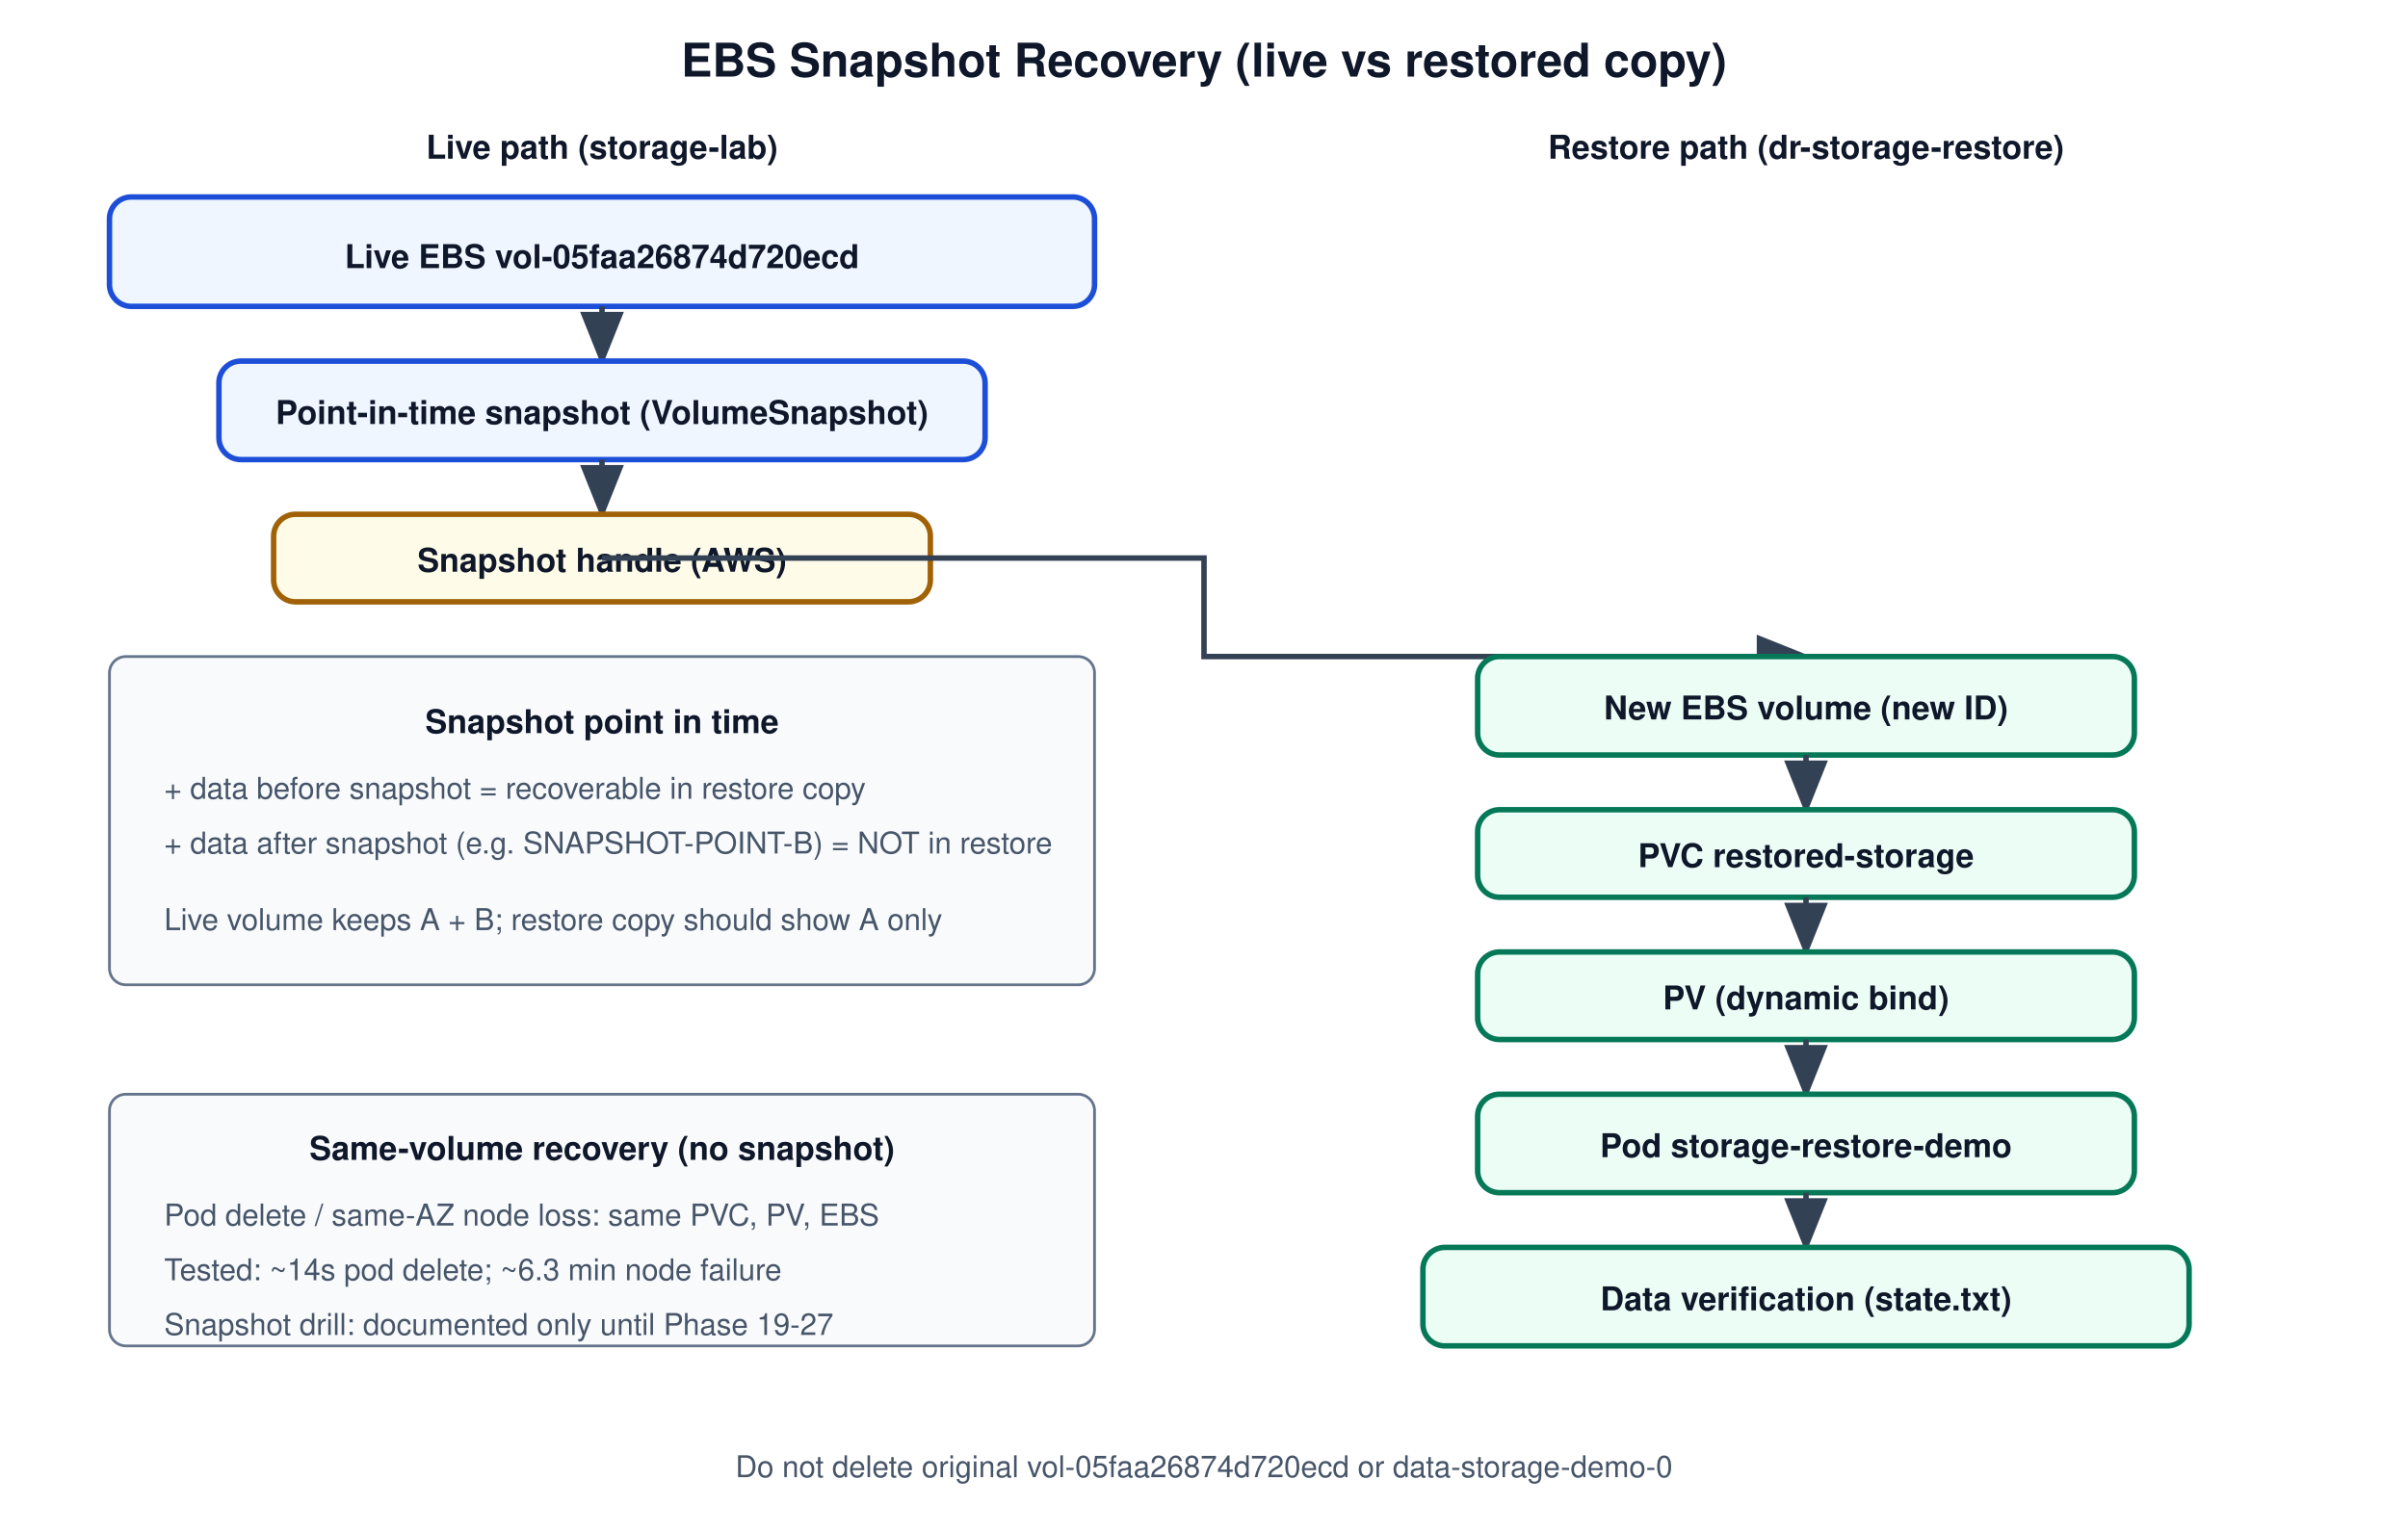
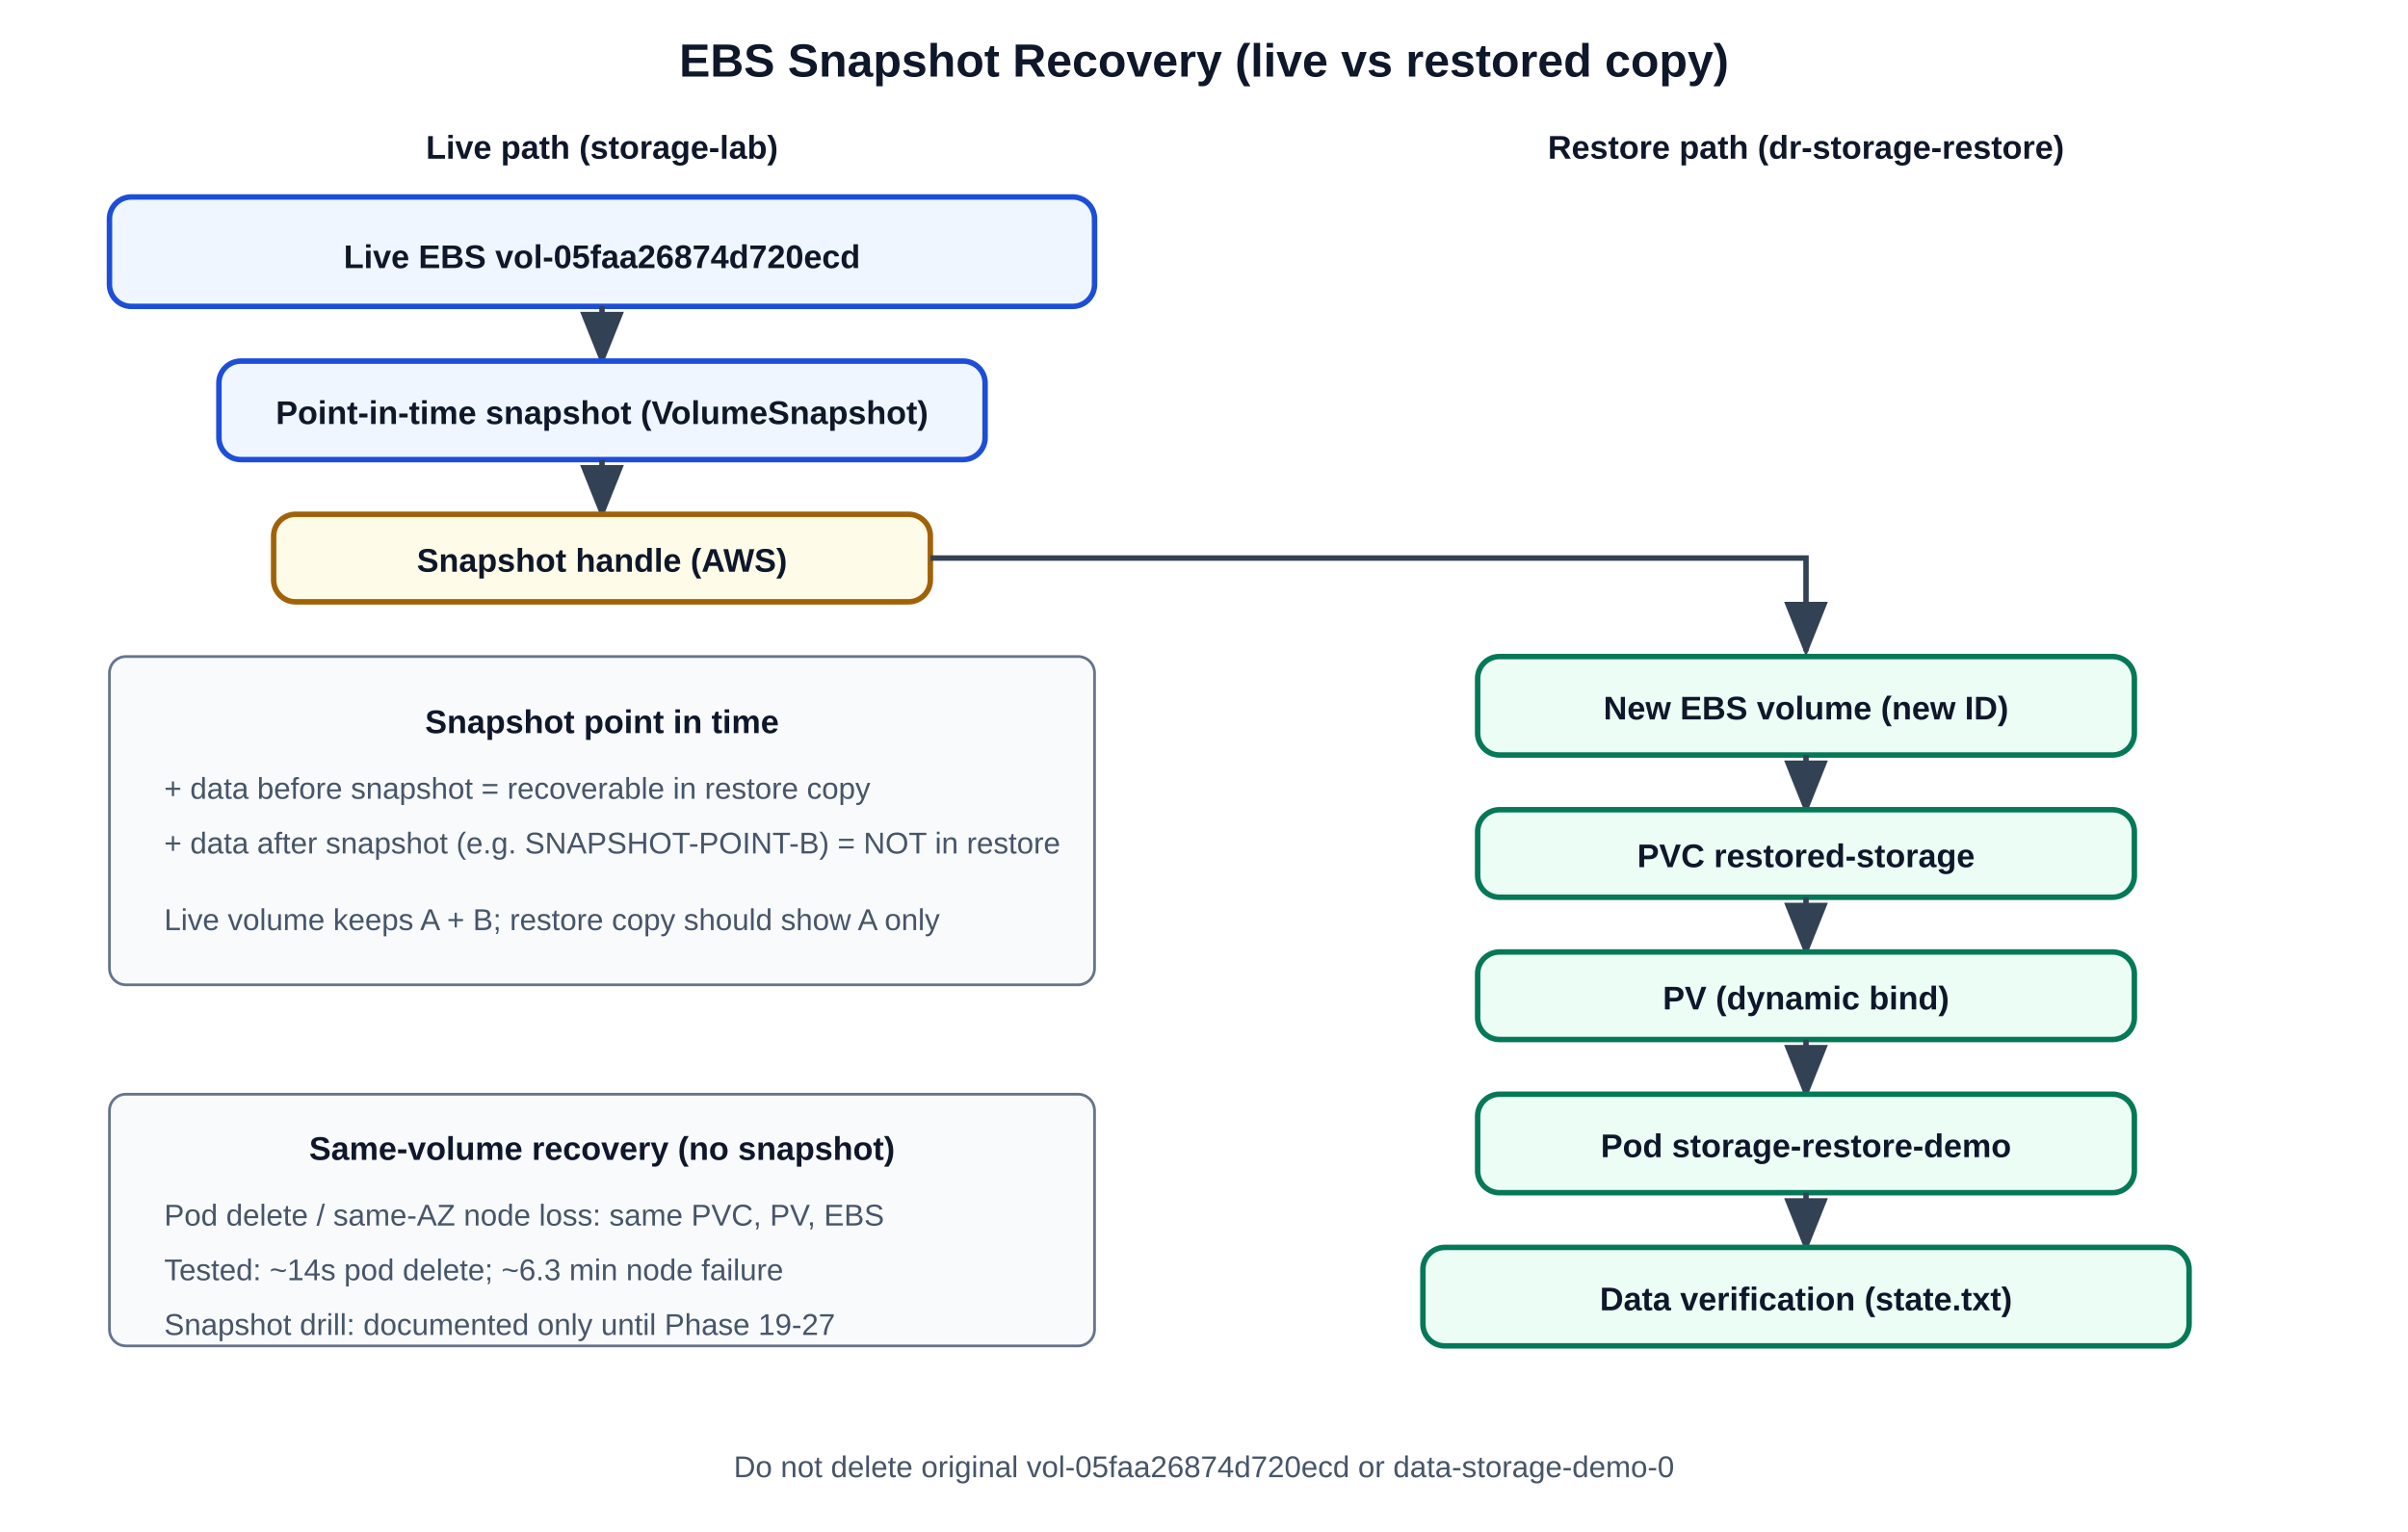
<svg xmlns="http://www.w3.org/2000/svg" width="880" height="560" viewBox="0 0 880 560" role="img" aria-label="EBS snapshot recovery">
  <defs>
    <marker id="e" markerWidth="10" markerHeight="8" refX="9" refY="4" orient="auto">
      <path d="M0,0 L10,4 L0,8 Z" fill="#334155" />
    </marker>
-     <style>
-       .live{fill:#eff6ff;stroke:#1d4ed8;stroke-width:2;rx:8}
-       .snap{fill:#fefce8;stroke:#a16207;stroke-width:2;rx:8}
-       .rest{fill:#ecfdf5;stroke:#047857;stroke-width:2;rx:8}
-       .gate{fill:#ecfdf5;stroke:#047857;stroke-width:2;rx:8}
-       .note{fill:#f8fafc;stroke:#64748b;stroke-width:1;rx:6}
-       .t{font-family:Segoe UI,Helvetica,Arial,sans-serif;font-size:17px;font-weight:700;fill:#0f172a}
-       .l{font-family:Segoe UI,Helvetica,Arial,sans-serif;font-size:12px;font-weight:600;fill:#0f172a}
-       .s{font-family:Segoe UI,Helvetica,Arial,sans-serif;font-size:11px;fill:#475569}
-       .line{stroke:#334155;stroke-width:2;fill:none;marker-end:url(#e)}
-     </style>
  </defs>
-   <text x="440" y="28" text-anchor="middle" class="t">EBS Snapshot Recovery (live vs restored copy)</text>
-   <text x="220" y="58" text-anchor="middle" class="l">Live path (storage-lab)</text>
-   <rect x="40" y="72" width="360" height="40" class="live" />
-   <text x="220" y="98" text-anchor="middle" class="l">Live EBS vol-05faa26874d720ecd</text>
-   <path class="line" d="M220 112 V132" />
-   <rect x="80" y="132" width="280" height="36" class="live" />
-   <text x="220" y="155" text-anchor="middle" class="l">Point-in-time snapshot (VolumeSnapshot)</text>
-   <path class="line" d="M220 168 V188" />
-   <rect x="100" y="188" width="240" height="32" class="snap" />
-   <text x="220" y="209" text-anchor="middle" class="l">Snapshot handle (AWS)</text>
-   <text x="660" y="58" text-anchor="middle" class="l">Restore path (dr-storage-restore)</text>
-   <path class="line" d="M220 204 H440 V240 H660" />
-   <rect x="540" y="240" width="240" height="36" class="rest" />
-   <text x="660" y="263" text-anchor="middle" class="l">New EBS volume (new ID)</text>
-   <path class="line" d="M660 276 V296" />
-   <rect x="540" y="296" width="240" height="32" class="rest" />
-   <text x="660" y="317" text-anchor="middle" class="l">PVC restored-storage</text>
-   <path class="line" d="M660 328 V348" />
-   <rect x="540" y="348" width="240" height="32" class="rest" />
-   <text x="660" y="369" text-anchor="middle" class="l">PV (dynamic bind)</text>
-   <path class="line" d="M660 380 V400" />
-   <rect x="540" y="400" width="240" height="36" class="rest" />
-   <text x="660" y="423" text-anchor="middle" class="l">Pod storage-restore-demo</text>
-   <path class="line" d="M660 436 V456" />
-   <rect x="520" y="456" width="280" height="36" class="gate" />
-   <text x="660" y="479" text-anchor="middle" class="l">Data verification (state.txt)</text>
-   <rect x="40" y="240" width="360" height="120" class="note" />
-   <text x="220" y="268" text-anchor="middle" class="l">Snapshot point in time</text>
-   <text x="60" y="292" class="s">+ data before snapshot = recoverable in restore copy</text>
-   <text x="60" y="312" class="s">+ data after snapshot (e.g. SNAPSHOT-POINT-B) = NOT in restore</text>
-   <text x="60" y="340" class="s">Live volume keeps A + B; restore copy should show A only</text>
-   <rect x="40" y="400" width="360" height="92" class="note" />
-   <text x="220" y="424" text-anchor="middle" class="l">Same-volume recovery (no snapshot)</text>
-   <text x="60" y="448" class="s">Pod delete / same-AZ node loss: same PVC, PV, EBS</text>
-   <text x="60" y="468" class="s">Tested: ~14s pod delete; ~6.3 min node failure</text>
-   <text x="60" y="488" class="s">Snapshot drill: documented only until Phase 19-27</text>
-   <text x="440" y="540" text-anchor="middle" class="s">Do not delete original vol-05faa26874d720ecd or data-storage-demo-0</text>
+   <text x="440" y="28" text-anchor="middle" font-family="Arial, Helvetica, sans-serif" font-size="17" font-weight="700" fill="#0f172a">EBS Snapshot Recovery (live vs restored copy)</text>
+   <text x="220" y="58" text-anchor="middle" font-family="Arial, Helvetica, sans-serif" font-size="12" font-weight="600" fill="#0f172a">Live path (storage-lab)</text>
+   <rect x="40" y="72" width="360" height="40" fill="#eff6ff" stroke="#1d4ed8" stroke-width="2" rx="8" />
+   <text x="220" y="98" text-anchor="middle" font-family="Arial, Helvetica, sans-serif" font-size="12" font-weight="600" fill="#0f172a">Live EBS vol-05faa26874d720ecd</text>
+   <path d="M220 112 V132" stroke="#334155" stroke-width="2" fill="none" marker-end="url(#e)" />
+   <rect x="80" y="132" width="280" height="36" fill="#eff6ff" stroke="#1d4ed8" stroke-width="2" rx="8" />
+   <text x="220" y="155" text-anchor="middle" font-family="Arial, Helvetica, sans-serif" font-size="12" font-weight="600" fill="#0f172a">Point-in-time snapshot (VolumeSnapshot)</text>
+   <path d="M220 168 V188" stroke="#334155" stroke-width="2" fill="none" marker-end="url(#e)" />
+   <rect x="100" y="188" width="240" height="32" fill="#fefce8" stroke="#a16207" stroke-width="2" rx="8" />
+   <text x="220" y="209" text-anchor="middle" font-family="Arial, Helvetica, sans-serif" font-size="12" font-weight="600" fill="#0f172a">Snapshot handle (AWS)</text>
+   <text x="660" y="58" text-anchor="middle" font-family="Arial, Helvetica, sans-serif" font-size="12" font-weight="600" fill="#0f172a">Restore path (dr-storage-restore)</text>
+   <path d="M340 204 H660 V238" stroke="#334155" stroke-width="2" fill="none" marker-end="url(#e)" />
+   <rect x="540" y="240" width="240" height="36" fill="#ecfdf5" stroke="#047857" stroke-width="2" rx="8" />
+   <text x="660" y="263" text-anchor="middle" font-family="Arial, Helvetica, sans-serif" font-size="12" font-weight="600" fill="#0f172a">New EBS volume (new ID)</text>
+   <path d="M660 276 V296" stroke="#334155" stroke-width="2" fill="none" marker-end="url(#e)" />
+   <rect x="540" y="296" width="240" height="32" fill="#ecfdf5" stroke="#047857" stroke-width="2" rx="8" />
+   <text x="660" y="317" text-anchor="middle" font-family="Arial, Helvetica, sans-serif" font-size="12" font-weight="600" fill="#0f172a">PVC restored-storage</text>
+   <path d="M660 328 V348" stroke="#334155" stroke-width="2" fill="none" marker-end="url(#e)" />
+   <rect x="540" y="348" width="240" height="32" fill="#ecfdf5" stroke="#047857" stroke-width="2" rx="8" />
+   <text x="660" y="369" text-anchor="middle" font-family="Arial, Helvetica, sans-serif" font-size="12" font-weight="600" fill="#0f172a">PV (dynamic bind)</text>
+   <path d="M660 380 V400" stroke="#334155" stroke-width="2" fill="none" marker-end="url(#e)" />
+   <rect x="540" y="400" width="240" height="36" fill="#ecfdf5" stroke="#047857" stroke-width="2" rx="8" />
+   <text x="660" y="423" text-anchor="middle" font-family="Arial, Helvetica, sans-serif" font-size="12" font-weight="600" fill="#0f172a">Pod storage-restore-demo</text>
+   <path d="M660 436 V456" stroke="#334155" stroke-width="2" fill="none" marker-end="url(#e)" />
+   <rect x="520" y="456" width="280" height="36" fill="#ecfdf5" stroke="#047857" stroke-width="2" rx="8" />
+   <text x="660" y="479" text-anchor="middle" font-family="Arial, Helvetica, sans-serif" font-size="12" font-weight="600" fill="#0f172a">Data verification (state.txt)</text>
+   <rect x="40" y="240" width="360" height="120" fill="#f8fafc" stroke="#64748b" stroke-width="1" rx="6" />
+   <text x="220" y="268" text-anchor="middle" font-family="Arial, Helvetica, sans-serif" font-size="12" font-weight="600" fill="#0f172a">Snapshot point in time</text>
+   <text x="60" y="292" font-family="Arial, Helvetica, sans-serif" font-size="11" fill="#475569">+ data before snapshot = recoverable in restore copy</text>
+   <text x="60" y="312" font-family="Arial, Helvetica, sans-serif" font-size="11" fill="#475569">+ data after snapshot (e.g. SNAPSHOT-POINT-B) = NOT in restore</text>
+   <text x="60" y="340" font-family="Arial, Helvetica, sans-serif" font-size="11" fill="#475569">Live volume keeps A + B; restore copy should show A only</text>
+   <rect x="40" y="400" width="360" height="92" fill="#f8fafc" stroke="#64748b" stroke-width="1" rx="6" />
+   <text x="220" y="424" text-anchor="middle" font-family="Arial, Helvetica, sans-serif" font-size="12" font-weight="600" fill="#0f172a">Same-volume recovery (no snapshot)</text>
+   <text x="60" y="448" font-family="Arial, Helvetica, sans-serif" font-size="11" fill="#475569">Pod delete / same-AZ node loss: same PVC, PV, EBS</text>
+   <text x="60" y="468" font-family="Arial, Helvetica, sans-serif" font-size="11" fill="#475569">Tested: ~14s pod delete; ~6.3 min node failure</text>
+   <text x="60" y="488" font-family="Arial, Helvetica, sans-serif" font-size="11" fill="#475569">Snapshot drill: documented only until Phase 19-27</text>
+   <text x="440" y="540" text-anchor="middle" font-family="Arial, Helvetica, sans-serif" font-size="11" fill="#475569">Do not delete original vol-05faa26874d720ecd or data-storage-demo-0</text>
</svg>
